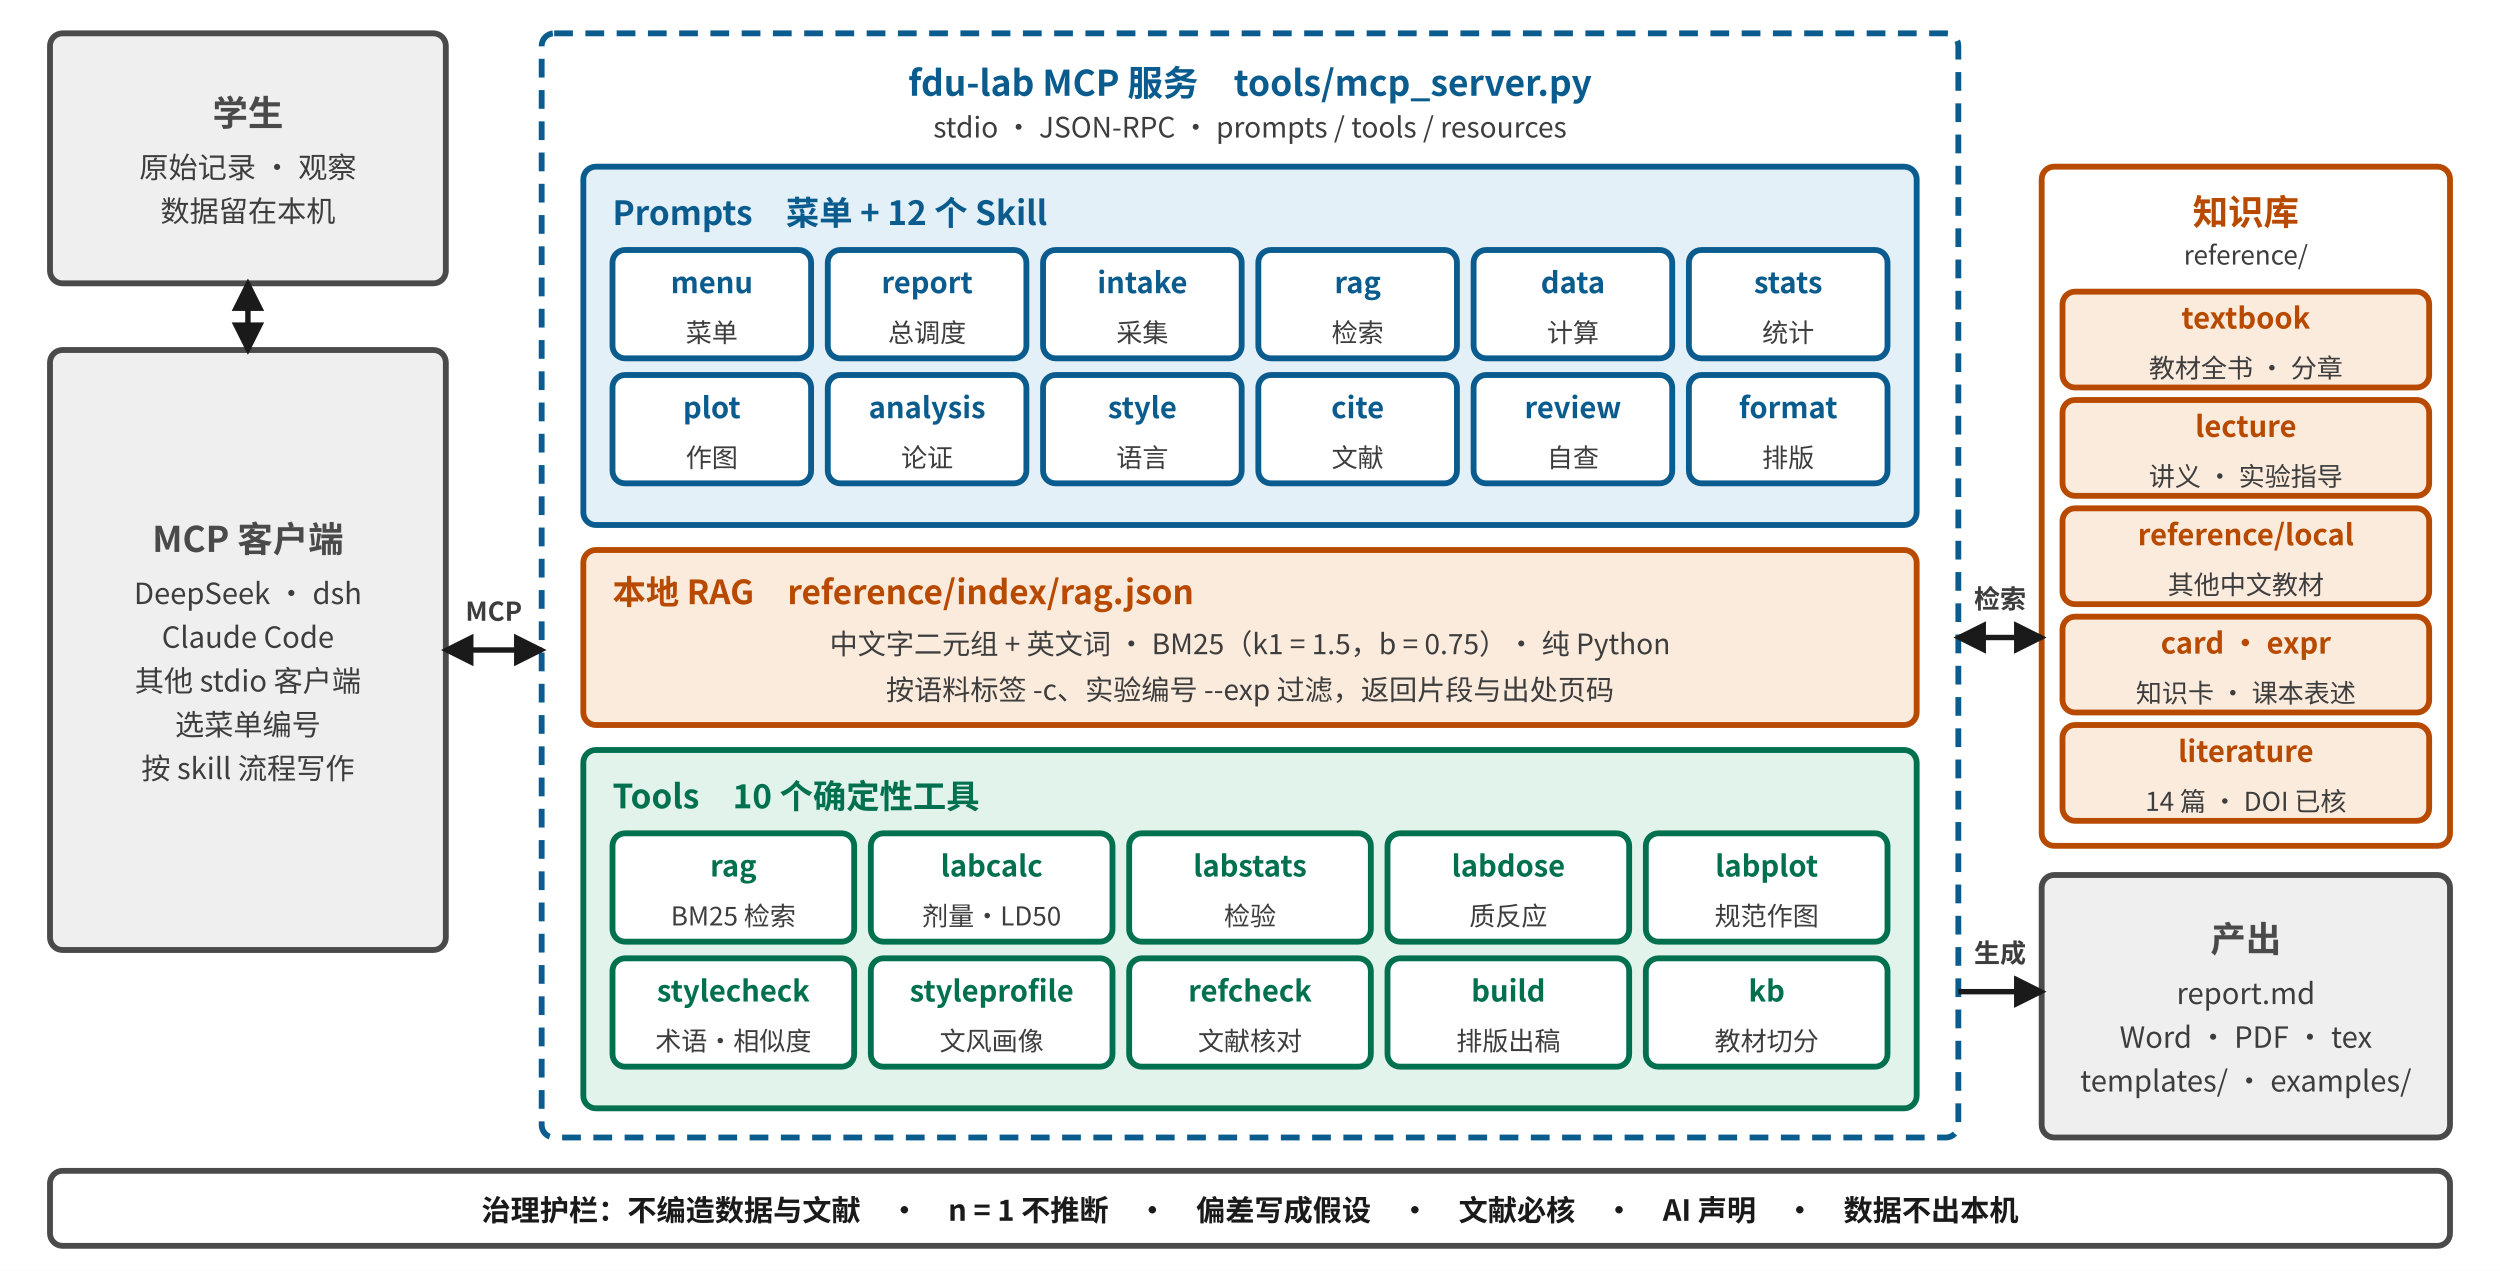
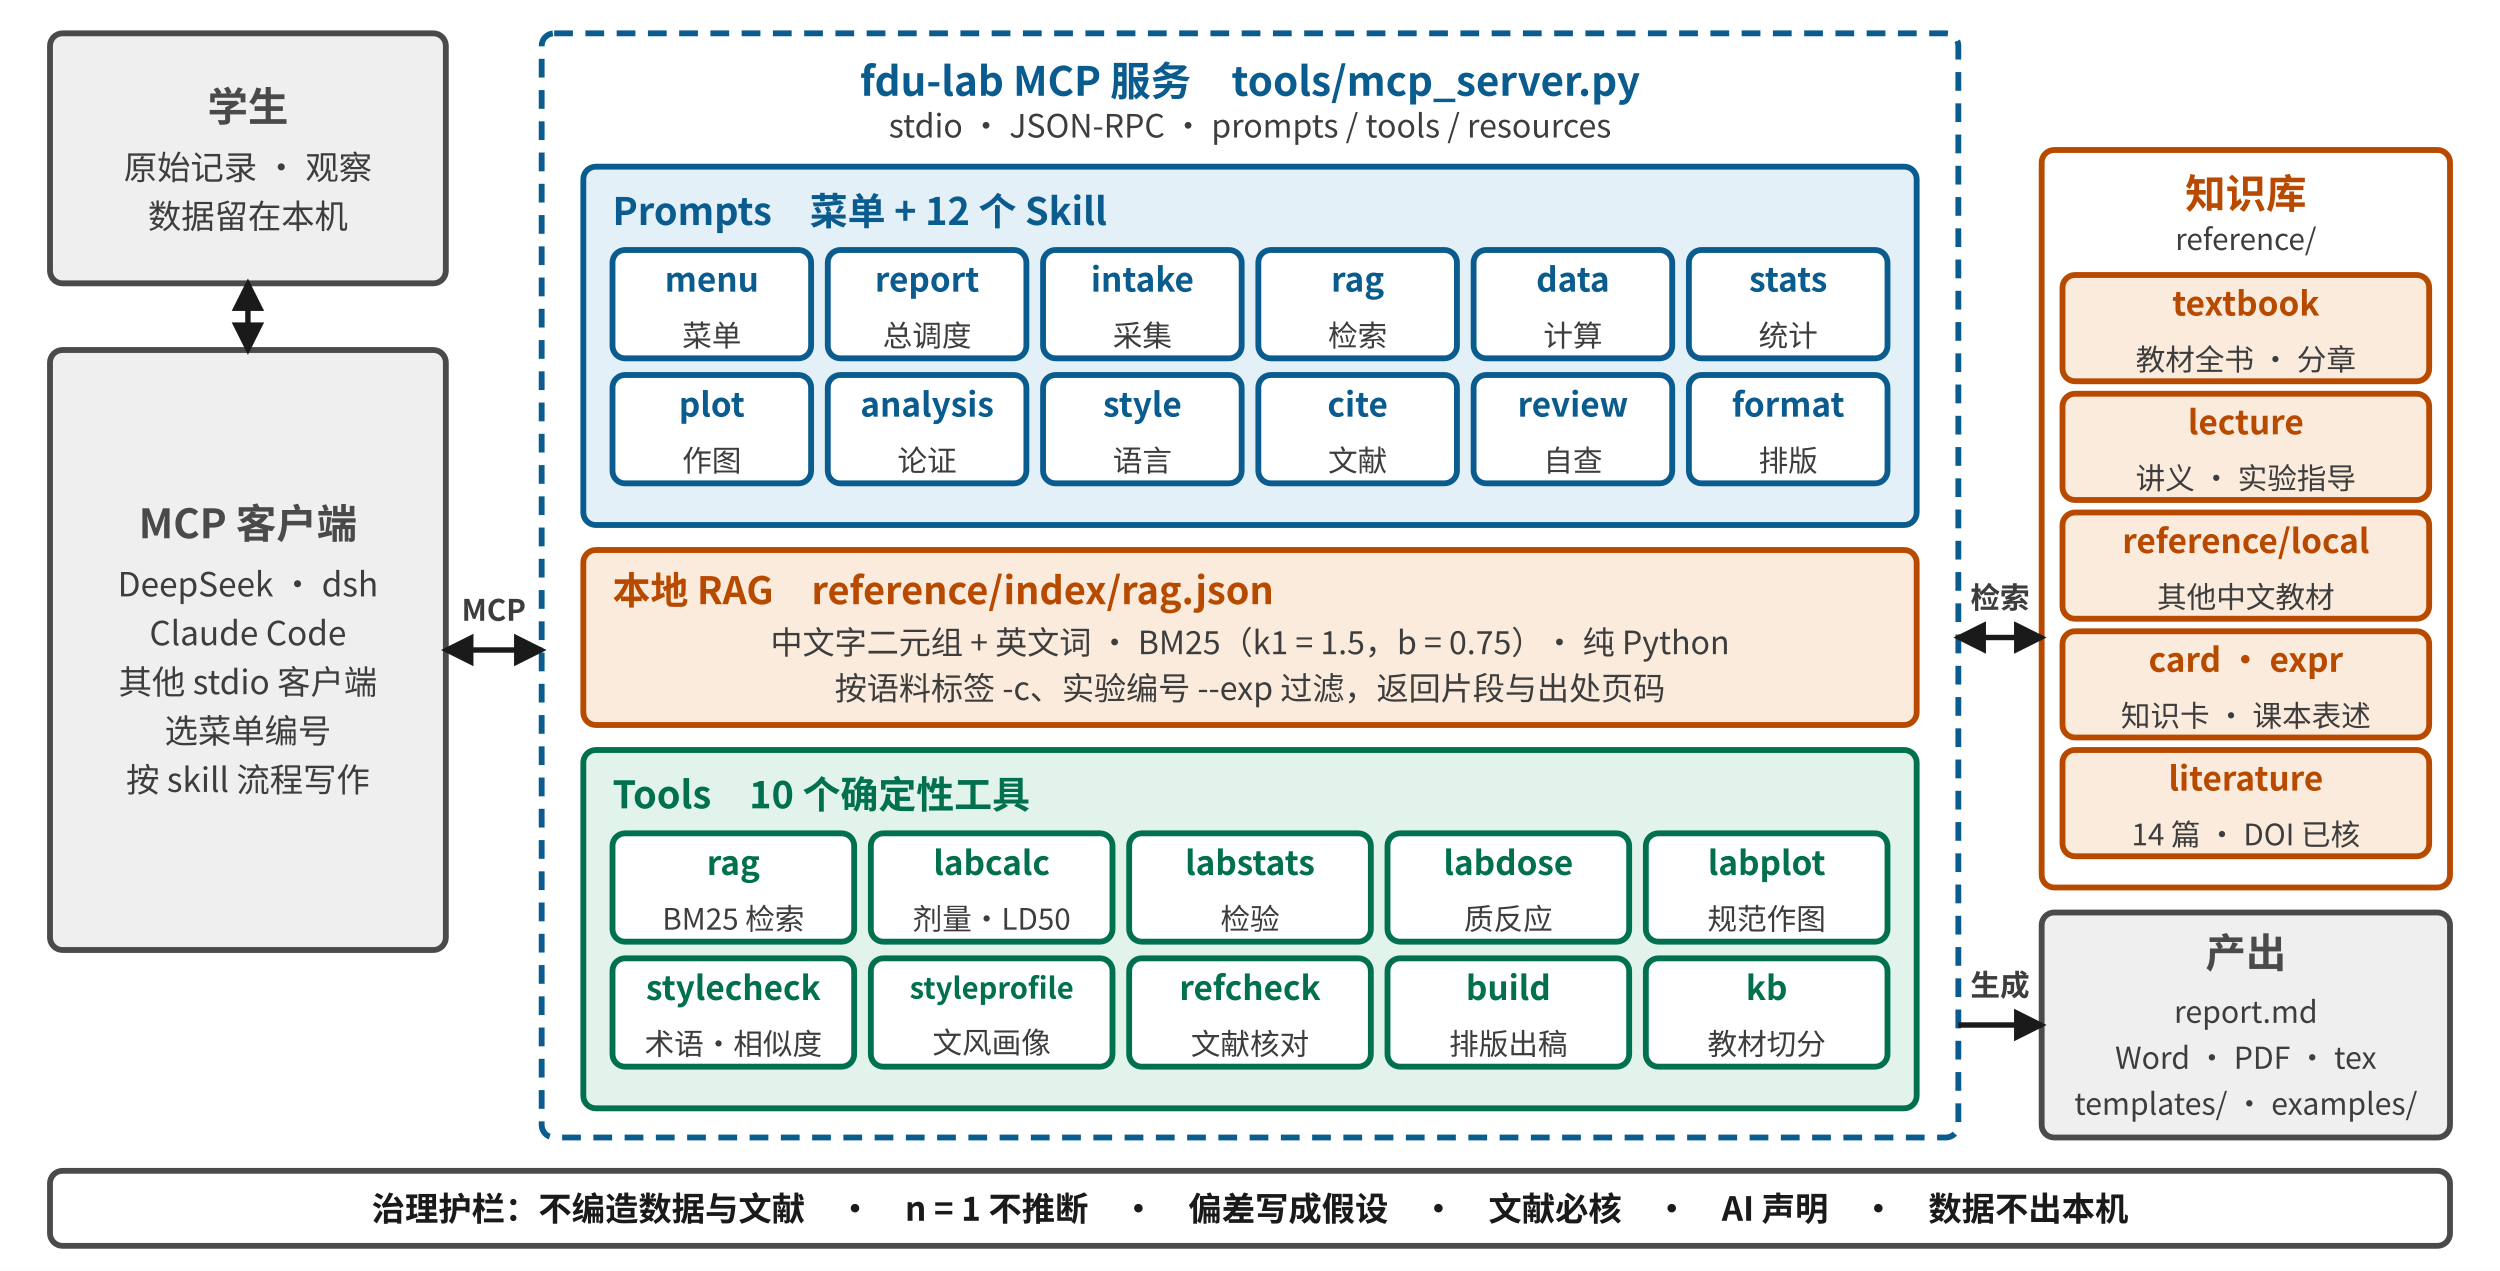
<svg xmlns="http://www.w3.org/2000/svg" viewBox="0 58 1200 610" font-family="'Noto Sans CJK SC','Source Han Sans SC','PingFang SC','Microsoft YaHei',Arial,sans-serif">
  <defs>
    <marker id="ar" viewBox="0 0 10 10" refX="8.5" refY="5" markerWidth="6" markerHeight="6" orient="auto-start-reverse">
      <path d="M0 0L10 5L0 10z" fill="#1A1A1A" />
    </marker>
  </defs>
  <rect width="1200" height="668" fill="#fff" />
  <rect x="24" y="74" width="190" height="120" rx="6" fill="#EFEFEF" stroke="#4A4A4A" stroke-width="2.8" />
-   <text x="119.0" y="118.44" font-size="17" fill="#4A4A4A" text-anchor="middle" font-weight="700">学生</text>
-   <text x="119.0" y="143.44" font-size="14" fill="#3D3D3D" text-anchor="middle">原始记录 · 观察</text>
-   <text x="119.0" y="164.44" font-size="14" fill="#3D3D3D" text-anchor="middle">数据留在本机</text>
+   <text x="119.0" y="116.262" font-size="19.4" fill="#4A4A4A" text-anchor="middle" font-weight="700">学生</text>
+   <text x="119.0" y="144.192" font-size="16.0" fill="#3D3D3D" text-anchor="middle">原始记录 · 观察</text>
+   <text x="119.0" y="167.653" font-size="16.0" fill="#3D3D3D" text-anchor="middle">数据留在本机</text>
  <rect x="24" y="226" width="190" height="288" rx="6" fill="#EFEFEF" stroke="#4A4A4A" stroke-width="2.8" />
-   <text x="119.0" y="322.94" font-size="17" fill="#4A4A4A" text-anchor="middle" font-weight="700">MCP 客户端</text>
-   <text x="119.0" y="347.94" font-size="14" fill="#3D3D3D" text-anchor="middle">DeepSeek · dsh</text>
-   <text x="119.0" y="368.94" font-size="14" fill="#3D3D3D" text-anchor="middle">Claude Code</text>
-   <text x="119.0" y="389.94" font-size="14" fill="#3D3D3D" text-anchor="middle">其他 stdio 客户端</text>
-   <text x="119.0" y="410.94" font-size="14" fill="#3D3D3D" text-anchor="middle">选菜单编号</text>
-   <text x="119.0" y="431.94" font-size="14" fill="#3D3D3D" text-anchor="middle">按 skill 流程写作</text>
+   <text x="119.0" y="316.352" font-size="19.4" fill="#4A4A4A" text-anchor="middle" font-weight="700">MCP 客户端</text>
+   <text x="119.0" y="344.282" font-size="16.0" fill="#3D3D3D" text-anchor="middle">DeepSeek · dsh</text>
+   <text x="119.0" y="367.743" font-size="16.0" fill="#3D3D3D" text-anchor="middle">Claude Code</text>
+   <text x="119.0" y="391.204" font-size="16.0" fill="#3D3D3D" text-anchor="middle">其他 stdio 客户端</text>
+   <text x="119.0" y="414.665" font-size="16.0" fill="#3D3D3D" text-anchor="middle">选菜单编号</text>
+   <text x="119.0" y="438.126" font-size="16.0" fill="#3D3D3D" text-anchor="middle">按 skill 流程写作</text>
  <line x1="119" y1="194" x2="119" y2="226" stroke="#1A1A1A" stroke-width="2.6" marker-end="url(#ar)" marker-start="url(#ar)" />
  <rect x="260" y="74" width="680" height="530" rx="6" fill="#fff" stroke="#0B5C8E" stroke-width="2.8" stroke-dasharray="9 6" />
-   <text x="600" y="104" font-size="17" fill="#0B5C8E" text-anchor="middle" font-weight="700">fdu-lab MCP 服务　tools/mcp_server.py</text>
-   <text x="600" y="124" font-size="13.5" fill="#3D3D3D" text-anchor="middle">stdio · JSON-RPC · prompts / tools / resources</text>
+   <text x="600" y="104" font-size="19.4" fill="#0B5C8E" text-anchor="middle" font-weight="700">fdu-lab MCP 服务　tools/mcp_server.py</text>
+   <text x="600" y="124" font-size="15.4" fill="#3D3D3D" text-anchor="middle">stdio · JSON-RPC · prompts / tools / resources</text>
  <rect x="280" y="138" width="640" height="172" rx="6" fill="#E4F0F8" stroke="#0B5C8E" stroke-width="2.8" />
-   <text x="294" y="166" font-size="16" fill="#0B5C8E" text-anchor="start" font-weight="700">Prompts　菜单 + 12 个 Skill</text>
+   <text x="294" y="166" font-size="18.2" fill="#0B5C8E" text-anchor="start" font-weight="700">Prompts　菜单 + 12 个 Skill</text>
  <rect x="294.0" y="178" width="95.333" height="52" rx="6" fill="#fff" stroke="#0B5C8E" stroke-width="2.8" />
-   <text x="341.667" y="198.73" font-size="14" fill="#0B5C8E" text-anchor="middle" font-weight="700">menu</text>
-   <text x="341.667" y="222.23" font-size="12.5" fill="#3D3D3D" text-anchor="middle">菜单</text>
+   <text x="341.667" y="197.992" font-size="16.0" fill="#0B5C8E" text-anchor="middle" font-weight="700">menu</text>
+   <text x="341.667" y="224.246" font-size="14.2" fill="#3D3D3D" text-anchor="middle">菜单</text>
  <rect x="397.333" y="178" width="95.333" height="52" rx="6" fill="#fff" stroke="#0B5C8E" stroke-width="2.8" />
-   <text x="445.0" y="198.73" font-size="14" fill="#0B5C8E" text-anchor="middle" font-weight="700">report</text>
-   <text x="445.0" y="222.23" font-size="12.5" fill="#3D3D3D" text-anchor="middle">总调度</text>
+   <text x="445.0" y="197.992" font-size="16.0" fill="#0B5C8E" text-anchor="middle" font-weight="700">report</text>
+   <text x="445.0" y="224.246" font-size="14.2" fill="#3D3D3D" text-anchor="middle">总调度</text>
  <rect x="500.667" y="178" width="95.333" height="52" rx="6" fill="#fff" stroke="#0B5C8E" stroke-width="2.8" />
-   <text x="548.333" y="198.73" font-size="14" fill="#0B5C8E" text-anchor="middle" font-weight="700">intake</text>
-   <text x="548.333" y="222.23" font-size="12.5" fill="#3D3D3D" text-anchor="middle">采集</text>
+   <text x="548.333" y="197.992" font-size="16.0" fill="#0B5C8E" text-anchor="middle" font-weight="700">intake</text>
+   <text x="548.333" y="224.246" font-size="14.2" fill="#3D3D3D" text-anchor="middle">采集</text>
  <rect x="604.0" y="178" width="95.333" height="52" rx="6" fill="#fff" stroke="#0B5C8E" stroke-width="2.8" />
-   <text x="651.667" y="198.73" font-size="14" fill="#0B5C8E" text-anchor="middle" font-weight="700">rag</text>
-   <text x="651.667" y="222.23" font-size="12.5" fill="#3D3D3D" text-anchor="middle">检索</text>
+   <text x="651.667" y="197.992" font-size="16.0" fill="#0B5C8E" text-anchor="middle" font-weight="700">rag</text>
+   <text x="651.667" y="224.246" font-size="14.2" fill="#3D3D3D" text-anchor="middle">检索</text>
  <rect x="707.333" y="178" width="95.333" height="52" rx="6" fill="#fff" stroke="#0B5C8E" stroke-width="2.8" />
-   <text x="755" y="198.73" font-size="14" fill="#0B5C8E" text-anchor="middle" font-weight="700">data</text>
-   <text x="755" y="222.23" font-size="12.5" fill="#3D3D3D" text-anchor="middle">计算</text>
+   <text x="755" y="197.992" font-size="16.0" fill="#0B5C8E" text-anchor="middle" font-weight="700">data</text>
+   <text x="755" y="224.246" font-size="14.2" fill="#3D3D3D" text-anchor="middle">计算</text>
  <rect x="810.667" y="178" width="95.333" height="52" rx="6" fill="#fff" stroke="#0B5C8E" stroke-width="2.8" />
-   <text x="858.333" y="198.73" font-size="14" fill="#0B5C8E" text-anchor="middle" font-weight="700">stats</text>
-   <text x="858.333" y="222.23" font-size="12.5" fill="#3D3D3D" text-anchor="middle">统计</text>
+   <text x="858.333" y="197.992" font-size="16.0" fill="#0B5C8E" text-anchor="middle" font-weight="700">stats</text>
+   <text x="858.333" y="224.246" font-size="14.2" fill="#3D3D3D" text-anchor="middle">统计</text>
  <rect x="294.0" y="238" width="95.333" height="52" rx="6" fill="#fff" stroke="#0B5C8E" stroke-width="2.8" />
-   <text x="341.667" y="258.73" font-size="14" fill="#0B5C8E" text-anchor="middle" font-weight="700">plot</text>
-   <text x="341.667" y="282.23" font-size="12.5" fill="#3D3D3D" text-anchor="middle">作图</text>
+   <text x="341.667" y="257.992" font-size="16.0" fill="#0B5C8E" text-anchor="middle" font-weight="700">plot</text>
+   <text x="341.667" y="284.246" font-size="14.2" fill="#3D3D3D" text-anchor="middle">作图</text>
  <rect x="397.333" y="238" width="95.333" height="52" rx="6" fill="#fff" stroke="#0B5C8E" stroke-width="2.8" />
-   <text x="445.0" y="258.73" font-size="14" fill="#0B5C8E" text-anchor="middle" font-weight="700">analysis</text>
-   <text x="445.0" y="282.23" font-size="12.5" fill="#3D3D3D" text-anchor="middle">论证</text>
+   <text x="445.0" y="257.992" font-size="16.0" fill="#0B5C8E" text-anchor="middle" font-weight="700">analysis</text>
+   <text x="445.0" y="284.246" font-size="14.2" fill="#3D3D3D" text-anchor="middle">论证</text>
  <rect x="500.667" y="238" width="95.333" height="52" rx="6" fill="#fff" stroke="#0B5C8E" stroke-width="2.8" />
-   <text x="548.333" y="258.73" font-size="14" fill="#0B5C8E" text-anchor="middle" font-weight="700">style</text>
-   <text x="548.333" y="282.23" font-size="12.5" fill="#3D3D3D" text-anchor="middle">语言</text>
+   <text x="548.333" y="257.992" font-size="16.0" fill="#0B5C8E" text-anchor="middle" font-weight="700">style</text>
+   <text x="548.333" y="284.246" font-size="14.2" fill="#3D3D3D" text-anchor="middle">语言</text>
  <rect x="604.0" y="238" width="95.333" height="52" rx="6" fill="#fff" stroke="#0B5C8E" stroke-width="2.8" />
-   <text x="651.667" y="258.73" font-size="14" fill="#0B5C8E" text-anchor="middle" font-weight="700">cite</text>
-   <text x="651.667" y="282.23" font-size="12.5" fill="#3D3D3D" text-anchor="middle">文献</text>
+   <text x="651.667" y="257.992" font-size="16.0" fill="#0B5C8E" text-anchor="middle" font-weight="700">cite</text>
+   <text x="651.667" y="284.246" font-size="14.2" fill="#3D3D3D" text-anchor="middle">文献</text>
  <rect x="707.333" y="238" width="95.333" height="52" rx="6" fill="#fff" stroke="#0B5C8E" stroke-width="2.8" />
-   <text x="755" y="258.73" font-size="14" fill="#0B5C8E" text-anchor="middle" font-weight="700">review</text>
-   <text x="755" y="282.23" font-size="12.5" fill="#3D3D3D" text-anchor="middle">自查</text>
+   <text x="755" y="257.992" font-size="16.0" fill="#0B5C8E" text-anchor="middle" font-weight="700">review</text>
+   <text x="755" y="284.246" font-size="14.2" fill="#3D3D3D" text-anchor="middle">自查</text>
  <rect x="810.667" y="238" width="95.333" height="52" rx="6" fill="#fff" stroke="#0B5C8E" stroke-width="2.8" />
-   <text x="858.333" y="258.73" font-size="14" fill="#0B5C8E" text-anchor="middle" font-weight="700">format</text>
-   <text x="858.333" y="282.23" font-size="12.5" fill="#3D3D3D" text-anchor="middle">排版</text>
+   <text x="858.333" y="257.992" font-size="16.0" fill="#0B5C8E" text-anchor="middle" font-weight="700">format</text>
+   <text x="858.333" y="284.246" font-size="14.2" fill="#3D3D3D" text-anchor="middle">排版</text>
  <rect x="280" y="322" width="640" height="84" rx="6" fill="#FBEBDD" stroke="#B84A00" stroke-width="2.8" />
-   <text x="294" y="348" font-size="16" fill="#B84A00" text-anchor="start" font-weight="700">本地 RAG　reference/index/rag.json</text>
-   <text x="600" y="372" font-size="13.5" fill="#3D3D3D" text-anchor="middle">中文字二元组 + 英文词 · BM25（k1 = 1.5，b = 0.75）· 纯 Python</text>
-   <text x="600" y="394" font-size="13.5" fill="#3D3D3D" text-anchor="middle">按语料标签 -c、实验编号 --exp 过滤，返回片段与出处页码</text>
+   <text x="294" y="348" font-size="18.2" fill="#B84A00" text-anchor="start" font-weight="700">本地 RAG　reference/index/rag.json</text>
+   <text x="600" y="372" font-size="15.4" fill="#3D3D3D" text-anchor="middle">中文字二元组 + 英文词 · BM25（k1 = 1.5，b = 0.75）· 纯 Python</text>
+   <text x="600" y="394" font-size="15.4" fill="#3D3D3D" text-anchor="middle">按语料标签 -c、实验编号 --exp 过滤，返回片段与出处页码</text>
  <rect x="280" y="418" width="640" height="172" rx="6" fill="#E2F3EC" stroke="#00704F" stroke-width="2.8" />
-   <text x="294" y="446" font-size="16" fill="#00704F" text-anchor="start" font-weight="700">Tools　10 个确定性工具</text>
+   <text x="294" y="446" font-size="18.2" fill="#00704F" text-anchor="start" font-weight="700">Tools　10 个确定性工具</text>
  <rect x="294.0" y="458" width="116.0" height="52" rx="6" fill="#fff" stroke="#00704F" stroke-width="2.8" />
-   <text x="352.0" y="478.73" font-size="14" fill="#00704F" text-anchor="middle" font-weight="700">rag</text>
-   <text x="352.0" y="502.23" font-size="12.5" fill="#3D3D3D" text-anchor="middle">BM25 检索</text>
+   <text x="352.0" y="477.992" font-size="16.0" fill="#00704F" text-anchor="middle" font-weight="700">rag</text>
+   <text x="352.0" y="504.246" font-size="14.2" fill="#3D3D3D" text-anchor="middle">BM25 检索</text>
  <rect x="418.0" y="458" width="116.0" height="52" rx="6" fill="#fff" stroke="#00704F" stroke-width="2.8" />
-   <text x="476.0" y="478.73" font-size="14" fill="#00704F" text-anchor="middle" font-weight="700">labcalc</text>
-   <text x="476.0" y="502.23" font-size="12.5" fill="#3D3D3D" text-anchor="middle">剂量·LD50</text>
+   <text x="476.0" y="477.992" font-size="16.0" fill="#00704F" text-anchor="middle" font-weight="700">labcalc</text>
+   <text x="476.0" y="504.246" font-size="14.2" fill="#3D3D3D" text-anchor="middle">剂量·LD50</text>
  <rect x="542.0" y="458" width="116.0" height="52" rx="6" fill="#fff" stroke="#00704F" stroke-width="2.8" />
-   <text x="600.0" y="478.73" font-size="14" fill="#00704F" text-anchor="middle" font-weight="700">labstats</text>
-   <text x="600.0" y="502.23" font-size="12.5" fill="#3D3D3D" text-anchor="middle">检验</text>
+   <text x="600.0" y="477.992" font-size="16.0" fill="#00704F" text-anchor="middle" font-weight="700">labstats</text>
+   <text x="600.0" y="504.246" font-size="14.2" fill="#3D3D3D" text-anchor="middle">检验</text>
  <rect x="666.0" y="458" width="116.0" height="52" rx="6" fill="#fff" stroke="#00704F" stroke-width="2.8" />
-   <text x="724.0" y="478.73" font-size="14" fill="#00704F" text-anchor="middle" font-weight="700">labdose</text>
-   <text x="724.0" y="502.23" font-size="12.5" fill="#3D3D3D" text-anchor="middle">质反应</text>
+   <text x="724.0" y="477.992" font-size="16.0" fill="#00704F" text-anchor="middle" font-weight="700">labdose</text>
+   <text x="724.0" y="504.246" font-size="14.2" fill="#3D3D3D" text-anchor="middle">质反应</text>
  <rect x="790.0" y="458" width="116.0" height="52" rx="6" fill="#fff" stroke="#00704F" stroke-width="2.8" />
-   <text x="848.0" y="478.73" font-size="14" fill="#00704F" text-anchor="middle" font-weight="700">labplot</text>
-   <text x="848.0" y="502.23" font-size="12.5" fill="#3D3D3D" text-anchor="middle">规范作图</text>
+   <text x="848.0" y="477.992" font-size="16.0" fill="#00704F" text-anchor="middle" font-weight="700">labplot</text>
+   <text x="848.0" y="504.246" font-size="14.2" fill="#3D3D3D" text-anchor="middle">规范作图</text>
  <rect x="294.0" y="518" width="116.0" height="52" rx="6" fill="#fff" stroke="#00704F" stroke-width="2.8" />
-   <text x="352.0" y="538.73" font-size="14" fill="#00704F" text-anchor="middle" font-weight="700">stylecheck</text>
-   <text x="352.0" y="562.23" font-size="12.5" fill="#3D3D3D" text-anchor="middle">术语·相似度</text>
+   <text x="352.0" y="537.992" font-size="16.0" fill="#00704F" text-anchor="middle" font-weight="700">stylecheck</text>
+   <text x="352.0" y="564.246" font-size="14.2" fill="#3D3D3D" text-anchor="middle">术语·相似度</text>
  <rect x="418.0" y="518" width="116.0" height="52" rx="6" fill="#fff" stroke="#00704F" stroke-width="2.8" />
-   <text x="476.0" y="538.73" font-size="14" fill="#00704F" text-anchor="middle" font-weight="700">styleprofile</text>
-   <text x="476.0" y="562.23" font-size="12.5" fill="#3D3D3D" text-anchor="middle">文风画像</text>
+   <text x="476.0" y="537.354" font-size="14.0" fill="#00704F" text-anchor="middle" font-weight="700">styleprofile</text>
+   <text x="476.0" y="563.608" font-size="14.2" fill="#3D3D3D" text-anchor="middle">文风画像</text>
  <rect x="542.0" y="518" width="116.0" height="52" rx="6" fill="#fff" stroke="#00704F" stroke-width="2.8" />
-   <text x="600.0" y="538.73" font-size="14" fill="#00704F" text-anchor="middle" font-weight="700">refcheck</text>
-   <text x="600.0" y="562.23" font-size="12.5" fill="#3D3D3D" text-anchor="middle">文献核对</text>
+   <text x="600.0" y="537.992" font-size="16.0" fill="#00704F" text-anchor="middle" font-weight="700">refcheck</text>
+   <text x="600.0" y="564.246" font-size="14.2" fill="#3D3D3D" text-anchor="middle">文献核对</text>
  <rect x="666.0" y="518" width="116.0" height="52" rx="6" fill="#fff" stroke="#00704F" stroke-width="2.8" />
-   <text x="724.0" y="538.73" font-size="14" fill="#00704F" text-anchor="middle" font-weight="700">build</text>
-   <text x="724.0" y="562.23" font-size="12.5" fill="#3D3D3D" text-anchor="middle">排版出稿</text>
+   <text x="724.0" y="537.992" font-size="16.0" fill="#00704F" text-anchor="middle" font-weight="700">build</text>
+   <text x="724.0" y="564.246" font-size="14.2" fill="#3D3D3D" text-anchor="middle">排版出稿</text>
  <rect x="790.0" y="518" width="116.0" height="52" rx="6" fill="#fff" stroke="#00704F" stroke-width="2.8" />
-   <text x="848.0" y="538.73" font-size="14" fill="#00704F" text-anchor="middle" font-weight="700">kb</text>
-   <text x="848.0" y="562.23" font-size="12.5" fill="#3D3D3D" text-anchor="middle">教材切分</text>
+   <text x="848.0" y="537.992" font-size="16.0" fill="#00704F" text-anchor="middle" font-weight="700">kb</text>
+   <text x="848.0" y="564.246" font-size="14.2" fill="#3D3D3D" text-anchor="middle">教材切分</text>
  <line x1="214" y1="370" x2="260" y2="370" stroke="#1A1A1A" stroke-width="2.6" marker-end="url(#ar)" marker-start="url(#ar)" />
-   <text x="237" y="356" font-size="12.5" fill="#3D3D3D" text-anchor="middle" font-weight="700">MCP</text>
-   <rect x="980" y="138" width="196" height="326" rx="6" fill="#fff" stroke="#B84A00" stroke-width="2.8" />
-   <text x="1078" y="166" font-size="17" fill="#B84A00" text-anchor="middle" font-weight="700">知识库</text>
-   <text x="1078" y="185" font-size="12.5" fill="#3D3D3D" text-anchor="middle">reference/</text>
-   <rect x="990" y="198" width="176" height="46" rx="6" fill="#FBEBDD" stroke="#B84A00" stroke-width="2.8" />
-   <text x="1078.0" y="215.73" font-size="14" fill="#B84A00" text-anchor="middle" font-weight="700">textbook</text>
-   <text x="1078.0" y="239.23" font-size="12.5" fill="#3D3D3D" text-anchor="middle">教材全书 · 分章</text>
-   <rect x="990" y="250" width="176" height="46" rx="6" fill="#FBEBDD" stroke="#B84A00" stroke-width="2.8" />
-   <text x="1078.0" y="267.73" font-size="14" fill="#B84A00" text-anchor="middle" font-weight="700">lecture</text>
-   <text x="1078.0" y="291.23" font-size="12.5" fill="#3D3D3D" text-anchor="middle">讲义 · 实验指导</text>
-   <rect x="990" y="302" width="176" height="46" rx="6" fill="#FBEBDD" stroke="#B84A00" stroke-width="2.8" />
-   <text x="1078.0" y="319.73" font-size="14" fill="#B84A00" text-anchor="middle" font-weight="700">reference/local</text>
-   <text x="1078.0" y="343.23" font-size="12.5" fill="#3D3D3D" text-anchor="middle">其他中文教材</text>
-   <rect x="990" y="354" width="176" height="46" rx="6" fill="#FBEBDD" stroke="#B84A00" stroke-width="2.8" />
-   <text x="1078.0" y="371.73" font-size="14" fill="#B84A00" text-anchor="middle" font-weight="700">card · expr</text>
-   <text x="1078.0" y="395.23" font-size="12.5" fill="#3D3D3D" text-anchor="middle">知识卡 · 课本表述</text>
-   <rect x="990" y="406" width="176" height="46" rx="6" fill="#FBEBDD" stroke="#B84A00" stroke-width="2.8" />
-   <text x="1078.0" y="423.73" font-size="14" fill="#B84A00" text-anchor="middle" font-weight="700">literature</text>
-   <text x="1078.0" y="447.23" font-size="12.5" fill="#3D3D3D" text-anchor="middle">14 篇 · DOI 已核</text>
+   <text x="237" y="356" font-size="14.2" fill="#3D3D3D" text-anchor="middle" font-weight="700">MCP</text>
+   <rect x="980" y="130" width="196" height="354" rx="6" fill="#fff" stroke="#B84A00" stroke-width="2.8" />
+   <text x="1078" y="158" font-size="19.4" fill="#B84A00" text-anchor="middle" font-weight="700">知识库</text>
+   <text x="1078" y="178" font-size="14.2" fill="#3D3D3D" text-anchor="middle">reference/</text>
+   <rect x="990" y="190" width="176" height="51" rx="6" fill="#FBEBDD" stroke="#B84A00" stroke-width="2.8" />
+   <text x="1078.0" y="209.492" font-size="16.0" fill="#B84A00" text-anchor="middle" font-weight="700">textbook</text>
+   <text x="1078.0" y="235.746" font-size="14.2" fill="#3D3D3D" text-anchor="middle">教材全书 · 分章</text>
+   <rect x="990" y="247" width="176" height="51" rx="6" fill="#FBEBDD" stroke="#B84A00" stroke-width="2.8" />
+   <text x="1078.0" y="266.492" font-size="16.0" fill="#B84A00" text-anchor="middle" font-weight="700">lecture</text>
+   <text x="1078.0" y="292.746" font-size="14.2" fill="#3D3D3D" text-anchor="middle">讲义 · 实验指导</text>
+   <rect x="990" y="304" width="176" height="51" rx="6" fill="#FBEBDD" stroke="#B84A00" stroke-width="2.8" />
+   <text x="1078.0" y="323.492" font-size="16.0" fill="#B84A00" text-anchor="middle" font-weight="700">reference/local</text>
+   <text x="1078.0" y="349.746" font-size="14.2" fill="#3D3D3D" text-anchor="middle">其他中文教材</text>
+   <rect x="990" y="361" width="176" height="51" rx="6" fill="#FBEBDD" stroke="#B84A00" stroke-width="2.8" />
+   <text x="1078.0" y="380.492" font-size="16.0" fill="#B84A00" text-anchor="middle" font-weight="700">card · expr</text>
+   <text x="1078.0" y="406.746" font-size="14.2" fill="#3D3D3D" text-anchor="middle">知识卡 · 课本表述</text>
+   <rect x="990" y="418" width="176" height="51" rx="6" fill="#FBEBDD" stroke="#B84A00" stroke-width="2.8" />
+   <text x="1078.0" y="437.492" font-size="16.0" fill="#B84A00" text-anchor="middle" font-weight="700">literature</text>
+   <text x="1078.0" y="463.746" font-size="14.2" fill="#3D3D3D" text-anchor="middle">14 篇 · DOI 已核</text>
  <line x1="940" y1="364" x2="980" y2="364" stroke="#1A1A1A" stroke-width="2.6" marker-end="url(#ar)" marker-start="url(#ar)" />
-   <text x="960" y="350" font-size="12.5" fill="#3D3D3D" text-anchor="middle" font-weight="700">检索</text>
-   <rect x="980" y="478" width="196" height="126" rx="6" fill="#EFEFEF" stroke="#4A4A4A" stroke-width="2.8" />
-   <text x="1078.0" y="514.94" font-size="17" fill="#4A4A4A" text-anchor="middle" font-weight="700">产出</text>
-   <text x="1078.0" y="539.94" font-size="14" fill="#3D3D3D" text-anchor="middle">report.md</text>
-   <text x="1078.0" y="560.94" font-size="14" fill="#3D3D3D" text-anchor="middle">Word · PDF · tex</text>
-   <text x="1078.0" y="581.94" font-size="14" fill="#3D3D3D" text-anchor="middle">templates/ · examples/</text>
-   <line x1="940" y1="534" x2="980" y2="534" stroke="#1A1A1A" stroke-width="2.6" marker-end="url(#ar)" />
-   <text x="960" y="520" font-size="12.5" fill="#3D3D3D" text-anchor="middle" font-weight="700">生成</text>
+   <text x="960" y="350" font-size="14.2" fill="#3D3D3D" text-anchor="middle" font-weight="700">检索</text>
+   <rect x="980" y="496" width="196" height="108" rx="6" fill="#EFEFEF" stroke="#4A4A4A" stroke-width="2.8" />
+   <text x="1078.0" y="522.429" font-size="19.4" fill="#4A4A4A" text-anchor="middle" font-weight="700">产出</text>
+   <text x="1078.0" y="548.963" font-size="14.5" fill="#3D3D3D" text-anchor="middle">report.md</text>
+   <text x="1078.0" y="571.027" font-size="14.5" fill="#3D3D3D" text-anchor="middle">Word · PDF · tex</text>
+   <text x="1078.0" y="593.092" font-size="14.5" fill="#3D3D3D" text-anchor="middle">templates/ · examples/</text>
+   <line x1="940" y1="550" x2="980" y2="550" stroke="#1A1A1A" stroke-width="2.6" marker-end="url(#ar)" />
+   <text x="960" y="536" font-size="14.2" fill="#3D3D3D" text-anchor="middle" font-weight="700">生成</text>
  <rect x="24" y="620" width="1152" height="36" rx="6" fill="#fff" stroke="#4A4A4A" stroke-width="2.8" />
-   <text x="600" y="644" font-size="14" fill="#1A1A1A" text-anchor="middle" font-weight="700">治理护栏：不编造数据与文献　·　n = 1 不推断　·　偏差写成假设　·　文献必核　·　AI 声明　·　数据不出本机</text>
+   <text x="600" y="644" font-size="16.0" fill="#1A1A1A" text-anchor="middle" font-weight="700">治理护栏：不编造数据与文献　·　n = 1 不推断　·　偏差写成假设　·　文献必核　·　AI 声明　·　数据不出本机</text>
</svg>
